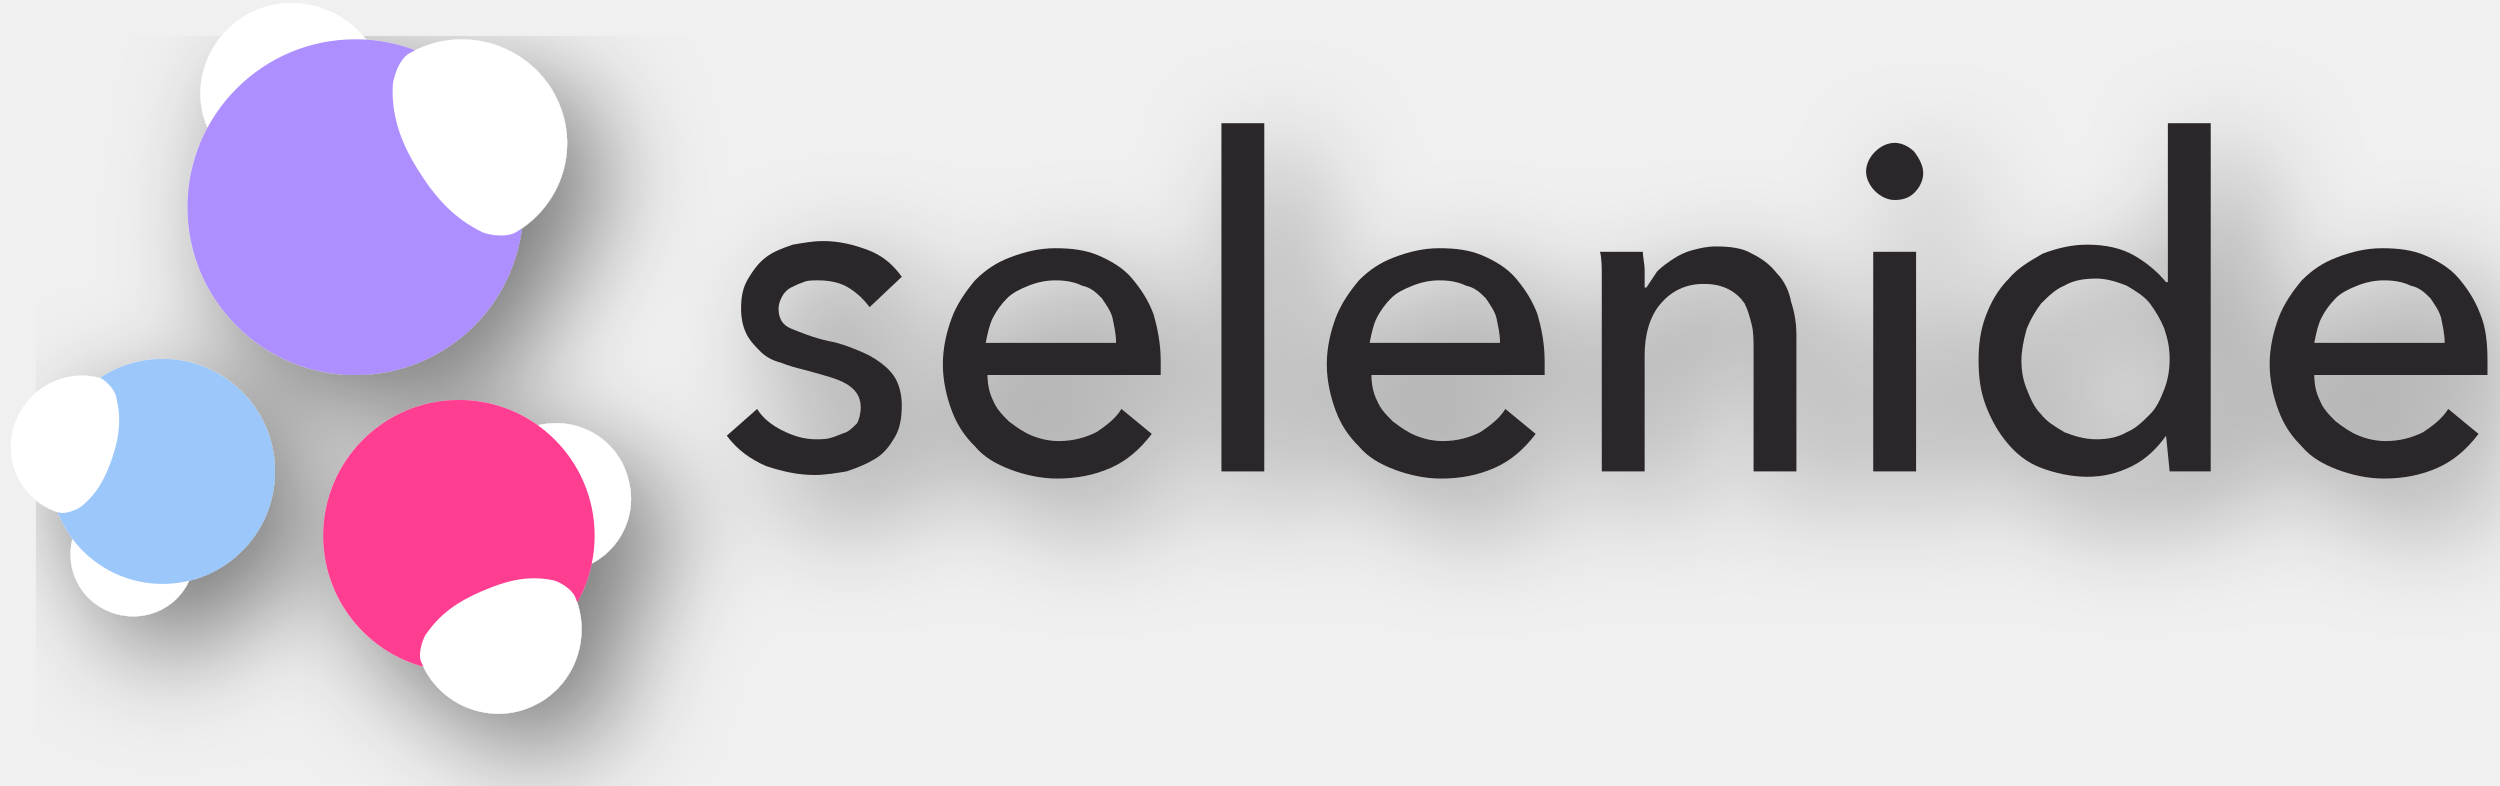
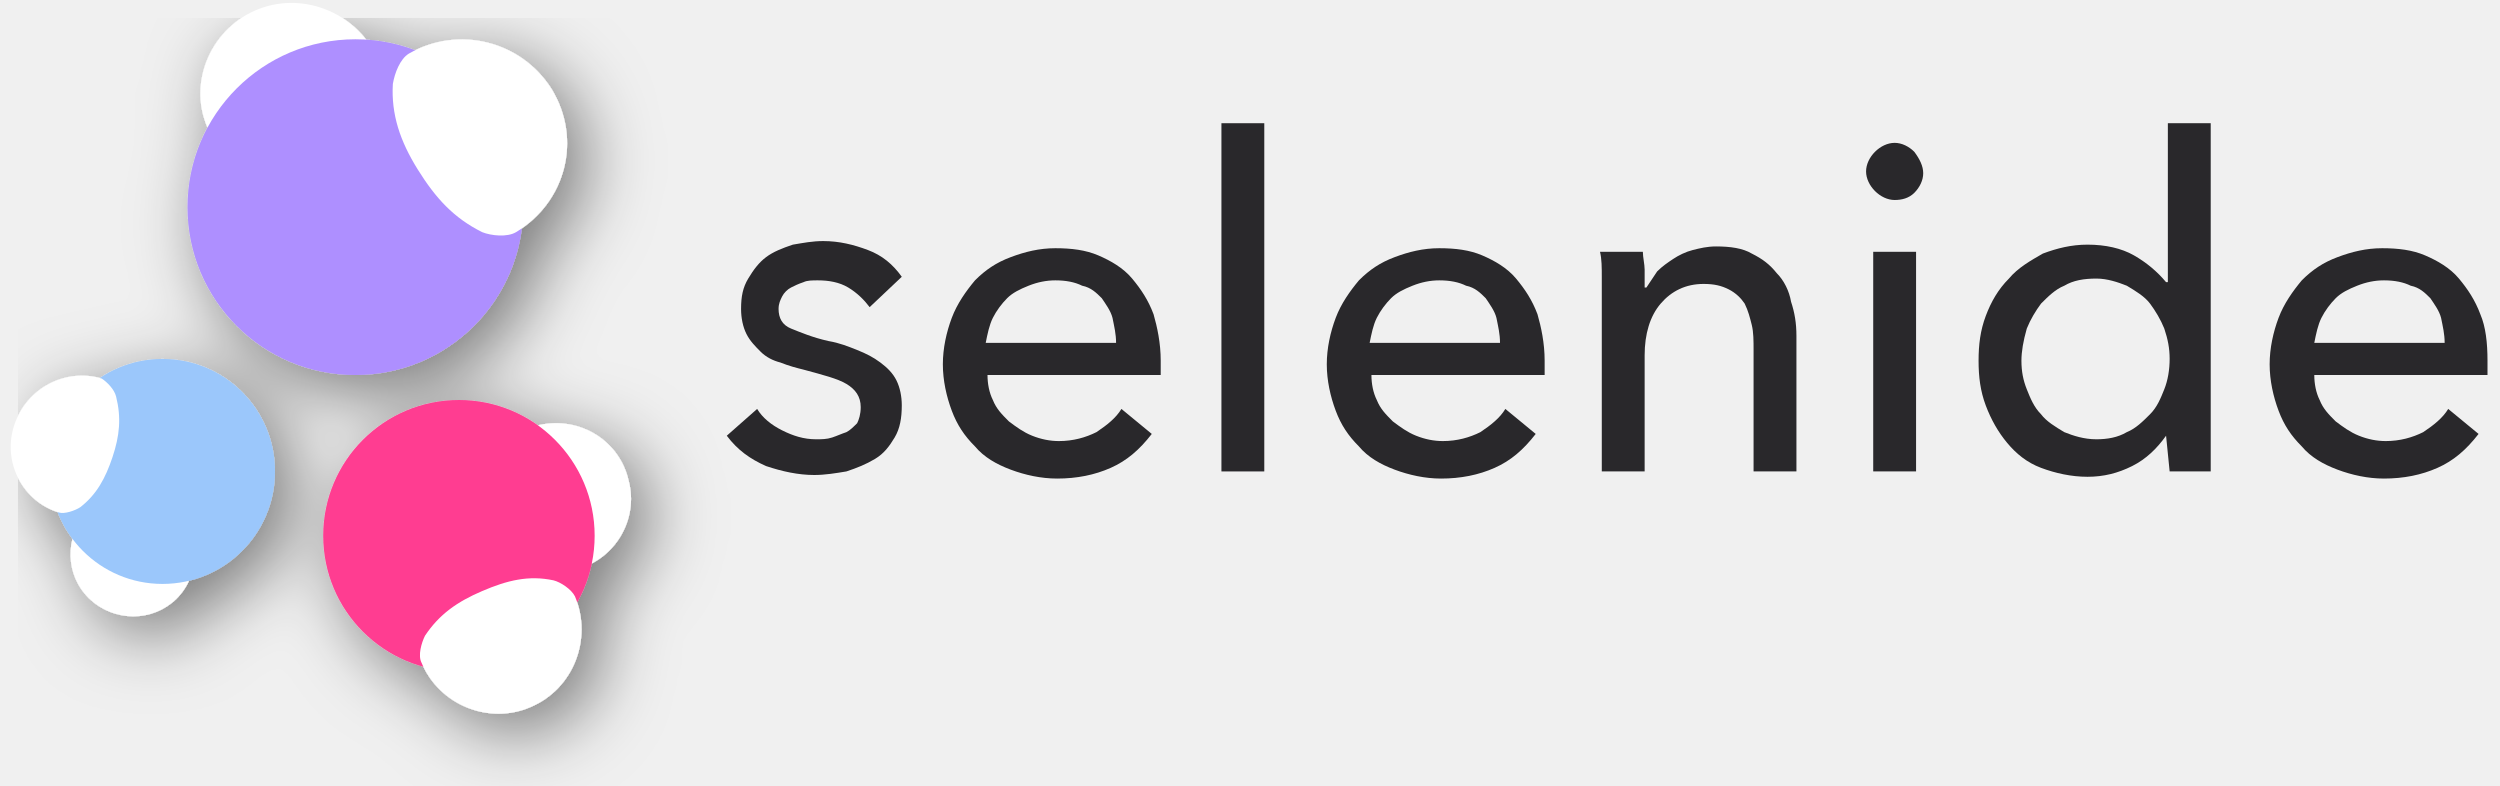
<svg xmlns="http://www.w3.org/2000/svg" version="1.1" id="Layer_1" x="0px" y="0px" viewBox="0 0 140 44" style="enable-background:new 0 0 140 40;" xml:space="preserve">
  <style type="text/css">
	.st0{fill:#FFFFFF;}
	.st1{fill:#FF3C91;}
	.st2{fill:#9BC7FB;}
	.st3{fill:#AE8FFF;}
</style>
-   <filter id="dropshadow" height="130%">
-     <feGaussianBlur in="SourceAlpha" stdDeviation="3" />
-     <feOffset dx="2" dy="2" result="offsetblur" />
+   <filter id="dropshadow" height="160%" width="150%">
+     <feGaussianBlur in="SourceAlpha" stdDeviation="2" />
+     <feOffset dx="1" dy="1" result="offsetblur" />
    <feComponentTransfer>
      <feFuncA type="linear" slope="0.5" />
    </feComponentTransfer>
    <feMerge>
      <feMergeNode />
      <feMergeNode in="SourceGraphic" />
    </feMerge>
  </filter>
+   <g>
+     <path style="fill: #29282b;" class="st0" d="M48.7,17.2c-0.3-0.4-0.7-0.8-1.2-1.1c-0.5-0.3-1.1-0.4-1.7-0.4c-0.3,0-0.6,0-0.8,0.1    c-0.3,0.1-0.5,0.2-0.7,0.3c-0.2,0.1-0.4,0.3-0.5,0.5c-0.1,0.2-0.2,0.4-0.2,0.7c0,0.5,0.2,0.9,0.7,1.1c0.5,0.2,1.2,0.5,2.1,0.7    c0.6,0.1,1.1,0.3,1.6,0.5c0.5,0.2,0.9,0.4,1.3,0.7c0.4,0.3,0.7,0.6,0.9,1c0.2,0.4,0.3,0.9,0.3,1.4c0,0.7-0.1,1.3-0.4,1.8    c-0.3,0.5-0.6,0.9-1.1,1.2c-0.5,0.3-1,0.5-1.6,0.7c-0.6,0.1-1.2,0.2-1.8,0.2c-0.9,0-1.8-0.2-2.7-0.5c-0.9-0.4-1.6-0.9-2.2-1.7    l1.7-1.5c0.3,0.5,0.8,0.9,1.4,1.2c0.6,0.3,1.2,0.5,1.9,0.5c0.3,0,0.6,0,0.9-0.1c0.3-0.1,0.5-0.2,0.8-0.3    c0.2-0.1,0.4-0.3,0.6-0.5c0.1-0.2,0.2-0.5,0.2-0.9c0-0.6-0.3-1-0.8-1.3c-0.5-0.3-1.3-0.5-2.4-0.8c-0.4-0.1-0.8-0.2-1.3-0.4    c-0.4-0.1-0.8-0.3-1.1-0.6c-0.3-0.3-0.6-0.6-0.8-1c-0.2-0.4-0.3-0.9-0.3-1.4c0-0.7,0.1-1.2,0.4-1.7c0.3-0.5,0.6-0.9,1-1.2    c0.4-0.3,0.9-0.5,1.5-0.7c0.6-0.1,1.1-0.2,1.7-0.2c0.9,0,1.7,0.2,2.5,0.5c0.8,0.3,1.4,0.8,1.9,1.5L48.7,17.2z" />
+     <path style="fill: #29282b;" class="st0" d="M65,20.2c0,0.1,0,0.3,0,0.4c0,0.1,0,0.3,0,0.4h-9.7c0,0.5,0.1,1,0.3,1.4c0.2,0.5,0.5,0.8,0.9,1.2    c0.4,0.3,0.8,0.6,1.3,0.8c0.5,0.2,1,0.3,1.5,0.3c0.8,0,1.5-0.2,2.1-0.5c0.6-0.4,1.1-0.8,1.4-1.3l1.7,1.4    c-0.7,0.9-1.4,1.5-2.3,1.9c-0.9,0.4-1.9,0.6-3,0.6c-0.9,0-1.8-0.2-2.6-0.5c-0.8-0.3-1.5-0.7-2-1.3c-0.6-0.6-1-1.2-1.3-2    c-0.3-0.8-0.5-1.7-0.5-2.6c0-0.9,0.2-1.8,0.5-2.6s0.8-1.5,1.3-2.1c0.6-0.6,1.2-1,2-1.3c0.8-0.3,1.6-0.5,2.5-0.5    c0.9,0,1.7,0.1,2.4,0.4c0.7,0.3,1.4,0.7,1.9,1.3c0.5,0.6,0.9,1.2,1.2,2C64.8,18.3,65,19.2,65,20.2z M62.5,19.2    c0-0.5-0.1-0.9-0.2-1.4c-0.1-0.4-0.4-0.8-0.6-1.1c-0.3-0.3-0.6-0.6-1.1-0.7c-0.4-0.2-0.9-0.3-1.5-0.3c-0.5,0-1,0.1-1.5,0.3    c-0.5,0.2-0.9,0.4-1.2,0.7c-0.3,0.3-0.6,0.7-0.8,1.1c-0.2,0.4-0.3,0.9-0.4,1.4H62.5z" />
+     <path style="fill: #29282b;" class="st0" d="M70.8,26.4h-2.4V6.9h2.4V26.4z" />
+     <path style="fill: #29282b;" class="st0" d="M86.5,20.2c0,0.1,0,0.3,0,0.4c0,0.1,0,0.3,0,0.4h-9.7c0,0.5,0.1,1,0.3,1.4c0.2,0.5,0.5,0.8,0.9,1.2    c0.4,0.3,0.8,0.6,1.3,0.8c0.5,0.2,1,0.3,1.5,0.3c0.8,0,1.5-0.2,2.1-0.5c0.6-0.4,1.1-0.8,1.4-1.3l1.7,1.4    c-0.7,0.9-1.4,1.5-2.3,1.9c-0.9,0.4-1.9,0.6-3,0.6c-0.9,0-1.8-0.2-2.6-0.5c-0.8-0.3-1.5-0.7-2-1.3c-0.6-0.6-1-1.2-1.3-2    c-0.3-0.8-0.5-1.7-0.5-2.6c0-0.9,0.2-1.8,0.5-2.6c0.3-0.8,0.8-1.5,1.3-2.1c0.6-0.6,1.2-1,2-1.3c0.8-0.3,1.6-0.5,2.5-0.5    c0.9,0,1.7,0.1,2.4,0.4c0.7,0.3,1.4,0.7,1.9,1.3c0.5,0.6,0.9,1.2,1.2,2C86.3,18.3,86.5,19.2,86.5,20.2z M84,19.2    c0-0.5-0.1-0.9-0.2-1.4c-0.1-0.4-0.4-0.8-0.6-1.1c-0.3-0.3-0.6-0.6-1.1-0.7c-0.4-0.2-0.9-0.3-1.5-0.3c-0.5,0-1,0.1-1.5,0.3    c-0.5,0.2-0.9,0.4-1.2,0.7c-0.3,0.3-0.6,0.7-0.8,1.1c-0.2,0.4-0.3,0.9-0.4,1.4H84z" />
+     <path style="fill: #29282b;" class="st0" d="M92,14.1c0,0.3,0.1,0.7,0.1,1c0,0.4,0,0.7,0,1h0.1c0.2-0.3,0.4-0.6,0.6-0.9c0.3-0.3,0.6-0.5,0.9-0.7    c0.3-0.2,0.7-0.4,1.1-0.5c0.4-0.1,0.8-0.2,1.3-0.2c0.8,0,1.5,0.1,2,0.4c0.6,0.3,1,0.6,1.4,1.1c0.4,0.4,0.7,1,0.8,1.6    c0.2,0.6,0.3,1.2,0.3,1.9v7.6h-2.4v-6.8c0-0.5,0-1-0.1-1.4c-0.1-0.4-0.2-0.8-0.4-1.2c-0.2-0.3-0.5-0.6-0.9-0.8    c-0.4-0.2-0.8-0.3-1.4-0.3c-1,0-1.8,0.4-2.4,1.1c-0.6,0.7-0.9,1.7-0.9,2.9v6.5h-2.4v-9.6c0-0.3,0-0.7,0-1.3c0-0.5,0-1-0.1-1.4    H92z" />
+     <path style="fill: #29282b;" class="st0" d="M107.7,9.7c0,0.4-0.2,0.8-0.5,1.1c-0.3,0.3-0.7,0.4-1.1,0.4c-0.4,0-0.8-0.2-1.1-0.5    c-0.3-0.3-0.5-0.7-0.5-1.1c0-0.4,0.2-0.8,0.5-1.1c0.3-0.3,0.7-0.5,1.1-0.5c0.4,0,0.8,0.2,1.1,0.5C107.5,8.9,107.7,9.3,107.7,9.7    z M107.3,26.4h-2.4V14.1h2.4V26.4z" />
+     <path style="fill: #29282b;" class="st0" d="M121.3,24.4c-0.5,0.7-1.1,1.3-1.9,1.7c-0.8,0.4-1.6,0.6-2.5,0.6c-0.9,0-1.8-0.2-2.6-0.5    c-0.8-0.3-1.4-0.8-1.9-1.4c-0.5-0.6-0.9-1.3-1.2-2.1c-0.3-0.8-0.4-1.6-0.4-2.5c0-0.9,0.1-1.7,0.4-2.5c0.3-0.8,0.7-1.5,1.3-2.1    c0.5-0.6,1.2-1,1.9-1.4c0.8-0.3,1.6-0.5,2.5-0.5c1,0,1.9,0.2,2.6,0.6c0.7,0.4,1.3,0.9,1.8,1.5h0.1V6.9h2.4v19.5h-2.3L121.3,24.4    L121.3,24.4z M113.2,20.2c0,0.6,0.1,1.1,0.3,1.6c0.2,0.5,0.4,1,0.8,1.4c0.3,0.4,0.8,0.7,1.3,1c0.5,0.2,1.1,0.4,1.8,0.4    c0.6,0,1.2-0.1,1.7-0.4c0.5-0.2,0.9-0.6,1.3-1s0.6-0.9,0.8-1.4c0.2-0.5,0.3-1.1,0.3-1.7c0-0.6-0.1-1.1-0.3-1.7    c-0.2-0.5-0.5-1-0.8-1.4s-0.8-0.7-1.3-1c-0.5-0.2-1.1-0.4-1.7-0.4c-0.7,0-1.3,0.1-1.8,0.4c-0.5,0.2-0.9,0.6-1.3,1    c-0.3,0.4-0.6,0.9-0.8,1.4C113.3,19.1,113.2,19.7,113.2,20.2z" />
+     <path style="fill: #29282b;" class="st0" d="M139.3,20.2c0,0.1,0,0.3,0,0.4c0,0.1,0,0.3,0,0.4h-9.7c0,0.5,0.1,1,0.3,1.4c0.2,0.5,0.5,0.8,0.9,1.2    c0.4,0.3,0.8,0.6,1.3,0.8c0.5,0.2,1,0.3,1.5,0.3c0.8,0,1.5-0.2,2.1-0.5c0.6-0.4,1.1-0.8,1.4-1.3l1.7,1.4    c-0.7,0.9-1.4,1.5-2.3,1.9c-0.9,0.4-1.9,0.6-3,0.6c-0.9,0-1.8-0.2-2.6-0.5c-0.8-0.3-1.5-0.7-2-1.3c-0.6-0.6-1-1.2-1.3-2    c-0.3-0.8-0.5-1.7-0.5-2.6c0-0.9,0.2-1.8,0.5-2.6c0.3-0.8,0.8-1.5,1.3-2.1c0.6-0.6,1.2-1,2-1.3c0.8-0.3,1.6-0.5,2.5-0.5    c0.9,0,1.7,0.1,2.4,0.4c0.7,0.3,1.4,0.7,1.9,1.3c0.5,0.6,0.9,1.2,1.2,2C139.2,18.3,139.3,19.2,139.3,20.2z M136.9,19.2    c0-0.5-0.1-0.9-0.2-1.4c-0.1-0.4-0.4-0.8-0.6-1.1c-0.3-0.3-0.6-0.6-1.1-0.7c-0.4-0.2-0.9-0.3-1.5-0.3c-0.5,0-1,0.1-1.5,0.3    c-0.5,0.2-0.9,0.4-1.2,0.7c-0.3,0.3-0.6,0.7-0.8,1.1c-0.2,0.4-0.3,0.9-0.4,1.4H136.9z" />
+   </g>
  <g style="filter:url(#dropshadow)">
-     <g>
-       <g>
-         <g>
-           <path style="fill: #29282b;" class="st0" d="M48.7,17.2c-0.3-0.4-0.7-0.8-1.2-1.1c-0.5-0.3-1.1-0.4-1.7-0.4c-0.3,0-0.6,0-0.8,0.1      c-0.3,0.1-0.5,0.2-0.7,0.3c-0.2,0.1-0.4,0.3-0.5,0.5c-0.1,0.2-0.2,0.4-0.2,0.7c0,0.5,0.2,0.9,0.7,1.1c0.5,0.2,1.2,0.5,2.1,0.7      c0.6,0.1,1.1,0.3,1.6,0.5c0.5,0.2,0.9,0.4,1.3,0.7c0.4,0.3,0.7,0.6,0.9,1c0.2,0.4,0.3,0.9,0.3,1.4c0,0.7-0.1,1.3-0.4,1.8      c-0.3,0.5-0.6,0.9-1.1,1.2c-0.5,0.3-1,0.5-1.6,0.7c-0.6,0.1-1.2,0.2-1.8,0.2c-0.9,0-1.8-0.2-2.7-0.5c-0.9-0.4-1.6-0.9-2.2-1.7      l1.7-1.5c0.3,0.5,0.8,0.9,1.4,1.2c0.6,0.3,1.2,0.5,1.9,0.5c0.3,0,0.6,0,0.9-0.1c0.3-0.1,0.5-0.2,0.8-0.3      c0.2-0.1,0.4-0.3,0.6-0.5c0.1-0.2,0.2-0.5,0.2-0.9c0-0.6-0.3-1-0.8-1.3c-0.5-0.3-1.3-0.5-2.4-0.8c-0.4-0.1-0.8-0.2-1.3-0.4      c-0.4-0.1-0.8-0.3-1.1-0.6c-0.3-0.3-0.6-0.6-0.8-1c-0.2-0.4-0.3-0.9-0.3-1.4c0-0.7,0.1-1.2,0.4-1.7c0.3-0.5,0.6-0.9,1-1.2      c0.4-0.3,0.9-0.5,1.5-0.7c0.6-0.1,1.1-0.2,1.7-0.2c0.9,0,1.7,0.2,2.5,0.5c0.8,0.3,1.4,0.8,1.9,1.5L48.7,17.2z" />
-           <path style="fill: #29282b;" class="st0" d="M65,20.2c0,0.1,0,0.3,0,0.4c0,0.1,0,0.3,0,0.4h-9.7c0,0.5,0.1,1,0.3,1.4c0.2,0.5,0.5,0.8,0.9,1.2      c0.4,0.3,0.8,0.6,1.3,0.8c0.5,0.2,1,0.3,1.5,0.3c0.8,0,1.5-0.2,2.1-0.5c0.6-0.4,1.1-0.8,1.4-1.3l1.7,1.4      c-0.7,0.9-1.4,1.5-2.3,1.9c-0.9,0.4-1.9,0.6-3,0.6c-0.9,0-1.8-0.2-2.6-0.5c-0.8-0.3-1.5-0.7-2-1.3c-0.6-0.6-1-1.2-1.3-2      c-0.3-0.8-0.5-1.7-0.5-2.6c0-0.9,0.2-1.8,0.5-2.6s0.8-1.5,1.3-2.1c0.6-0.6,1.2-1,2-1.3c0.8-0.3,1.6-0.5,2.5-0.5      c0.9,0,1.7,0.1,2.4,0.4c0.7,0.3,1.4,0.7,1.9,1.3c0.5,0.6,0.9,1.2,1.2,2C64.8,18.3,65,19.2,65,20.2z M62.5,19.2      c0-0.5-0.1-0.9-0.2-1.4c-0.1-0.4-0.4-0.8-0.6-1.1c-0.3-0.3-0.6-0.6-1.1-0.7c-0.4-0.2-0.9-0.3-1.5-0.3c-0.5,0-1,0.1-1.5,0.3      c-0.5,0.2-0.9,0.4-1.2,0.7c-0.3,0.3-0.6,0.7-0.8,1.1c-0.2,0.4-0.3,0.9-0.4,1.4H62.5z" />
-           <path style="fill: #29282b;" class="st0" d="M70.8,26.4h-2.4V6.9h2.4V26.4z" />
-           <path style="fill: #29282b;" class="st0" d="M86.5,20.2c0,0.1,0,0.3,0,0.4c0,0.1,0,0.3,0,0.4h-9.7c0,0.5,0.1,1,0.3,1.4c0.2,0.5,0.5,0.8,0.9,1.2      c0.4,0.3,0.8,0.6,1.3,0.8c0.5,0.2,1,0.3,1.5,0.3c0.8,0,1.5-0.2,2.1-0.5c0.6-0.4,1.1-0.8,1.4-1.3l1.7,1.4      c-0.7,0.9-1.4,1.5-2.3,1.9c-0.9,0.4-1.9,0.6-3,0.6c-0.9,0-1.8-0.2-2.6-0.5c-0.8-0.3-1.5-0.7-2-1.3c-0.6-0.6-1-1.2-1.3-2      c-0.3-0.8-0.5-1.7-0.5-2.6c0-0.9,0.2-1.8,0.5-2.6c0.3-0.8,0.8-1.5,1.3-2.1c0.6-0.6,1.2-1,2-1.3c0.8-0.3,1.6-0.5,2.5-0.5      c0.9,0,1.7,0.1,2.4,0.4c0.7,0.3,1.4,0.7,1.9,1.3c0.5,0.6,0.9,1.2,1.2,2C86.3,18.3,86.5,19.2,86.5,20.2z M84,19.2      c0-0.5-0.1-0.9-0.2-1.4c-0.1-0.4-0.4-0.8-0.6-1.1c-0.3-0.3-0.6-0.6-1.1-0.7c-0.4-0.2-0.9-0.3-1.5-0.3c-0.5,0-1,0.1-1.5,0.3      c-0.5,0.2-0.9,0.4-1.2,0.7c-0.3,0.3-0.6,0.7-0.8,1.1c-0.2,0.4-0.3,0.9-0.4,1.4H84z" />
-           <path style="fill: #29282b;" class="st0" d="M92,14.1c0,0.3,0.1,0.7,0.1,1c0,0.4,0,0.7,0,1h0.1c0.2-0.3,0.4-0.6,0.6-0.9c0.3-0.3,0.6-0.5,0.9-0.7      c0.3-0.2,0.7-0.4,1.1-0.5c0.4-0.1,0.8-0.2,1.3-0.2c0.8,0,1.5,0.1,2,0.4c0.6,0.3,1,0.6,1.4,1.1c0.4,0.4,0.7,1,0.8,1.6      c0.2,0.6,0.3,1.2,0.3,1.9v7.6h-2.4v-6.8c0-0.5,0-1-0.1-1.4c-0.1-0.4-0.2-0.8-0.4-1.2c-0.2-0.3-0.5-0.6-0.9-0.8      c-0.4-0.2-0.8-0.3-1.4-0.3c-1,0-1.8,0.4-2.4,1.1c-0.6,0.7-0.9,1.7-0.9,2.9v6.5h-2.4v-9.6c0-0.3,0-0.7,0-1.3c0-0.5,0-1-0.1-1.4      H92z" />
-           <path style="fill: #29282b;" class="st0" d="M107.7,9.7c0,0.4-0.2,0.8-0.5,1.1c-0.3,0.3-0.7,0.4-1.1,0.4c-0.4,0-0.8-0.2-1.1-0.5      c-0.3-0.3-0.5-0.7-0.5-1.1c0-0.4,0.2-0.8,0.5-1.1c0.3-0.3,0.7-0.5,1.1-0.5c0.4,0,0.8,0.2,1.1,0.5C107.5,8.9,107.7,9.3,107.7,9.7      z M107.3,26.4h-2.4V14.1h2.4V26.4z" />
-           <path style="fill: #29282b;" class="st0" d="M121.3,24.4c-0.5,0.7-1.1,1.3-1.9,1.7c-0.8,0.4-1.6,0.6-2.5,0.6c-0.9,0-1.8-0.2-2.6-0.5      c-0.8-0.3-1.4-0.8-1.9-1.4c-0.5-0.6-0.9-1.3-1.2-2.1c-0.3-0.8-0.4-1.6-0.4-2.5c0-0.9,0.1-1.7,0.4-2.5c0.3-0.8,0.7-1.5,1.3-2.1      c0.5-0.6,1.2-1,1.9-1.4c0.8-0.3,1.6-0.5,2.5-0.5c1,0,1.9,0.2,2.6,0.6c0.7,0.4,1.3,0.9,1.8,1.5h0.1V6.9h2.4v19.5h-2.3L121.3,24.4      L121.3,24.4z M113.2,20.2c0,0.6,0.1,1.1,0.3,1.6c0.2,0.5,0.4,1,0.8,1.4c0.3,0.4,0.8,0.7,1.3,1c0.5,0.2,1.1,0.4,1.8,0.4      c0.6,0,1.2-0.1,1.7-0.4c0.5-0.2,0.9-0.6,1.3-1s0.6-0.9,0.8-1.4c0.2-0.5,0.3-1.1,0.3-1.7c0-0.6-0.1-1.1-0.3-1.7      c-0.2-0.5-0.5-1-0.8-1.4s-0.8-0.7-1.3-1c-0.5-0.2-1.1-0.4-1.7-0.4c-0.7,0-1.3,0.1-1.8,0.4c-0.5,0.2-0.9,0.6-1.3,1      c-0.3,0.4-0.6,0.9-0.8,1.4C113.3,19.1,113.2,19.7,113.2,20.2z" />
-           <path style="fill: #29282b;" class="st0" d="M139.3,20.2c0,0.1,0,0.3,0,0.4c0,0.1,0,0.3,0,0.4h-9.7c0,0.5,0.1,1,0.3,1.4c0.2,0.5,0.5,0.8,0.9,1.2      c0.4,0.3,0.8,0.6,1.3,0.8c0.5,0.2,1,0.3,1.5,0.3c0.8,0,1.5-0.2,2.1-0.5c0.6-0.4,1.1-0.8,1.4-1.3l1.7,1.4      c-0.7,0.9-1.4,1.5-2.3,1.9c-0.9,0.4-1.9,0.6-3,0.6c-0.9,0-1.8-0.2-2.6-0.5c-0.8-0.3-1.5-0.7-2-1.3c-0.6-0.6-1-1.2-1.3-2      c-0.3-0.8-0.5-1.7-0.5-2.6c0-0.9,0.2-1.8,0.5-2.6c0.3-0.8,0.8-1.5,1.3-2.1c0.6-0.6,1.2-1,2-1.3c0.8-0.3,1.6-0.5,2.5-0.5      c0.9,0,1.7,0.1,2.4,0.4c0.7,0.3,1.4,0.7,1.9,1.3c0.5,0.6,0.9,1.2,1.2,2C139.2,18.3,139.3,19.2,139.3,20.2z M136.9,19.2      c0-0.5-0.1-0.9-0.2-1.4c-0.1-0.4-0.4-0.8-0.6-1.1c-0.3-0.3-0.6-0.6-1.1-0.7c-0.4-0.2-0.9-0.3-1.5-0.3c-0.5,0-1,0.1-1.5,0.3      c-0.5,0.2-0.9,0.4-1.2,0.7c-0.3,0.3-0.6,0.7-0.8,1.1c-0.2,0.4-0.3,0.9-0.4,1.4H136.9z" />
-         </g>
-       </g>
-     </g>
-     <g>
-       <g>
-         <g>
-           <path class="st0" d="M35.2,26.9c-0.5-2.2-2.7-3.6-5-3.1c0,0,0,0,0,0c-0.4,0.1-0.8,0.6-0.9,0.9c-0.4,1.2-0.4,2.3-0.1,3.6      c0.3,1.3,0.8,2.3,1.7,3.2c0.3,0.3,0.9,0.5,1.3,0.4c0,0,0,0,0,0C34.4,31.4,35.8,29.1,35.2,26.9z" />
-           <circle class="st1" cx="25.7" cy="30" r="7.6" />
-           <path class="st0" d="M29.7,39.6c2.4-1,3.5-3.8,2.5-6.2c0,0,0,0,0,0c-0.2-0.4-0.8-0.8-1.2-0.9c-1.4-0.3-2.6,0-4,0.6      c-1.4,0.6-2.4,1.3-3.2,2.5c-0.2,0.4-0.4,1.1-0.2,1.5c0,0,0,0,0,0C24.6,39.5,27.4,40.6,29.7,39.6z" />
-         </g>
-         <g>
-           <path class="st0" d="M5.8,34.1c1.7,0.9,3.8,0.3,4.7-1.4c0,0,0,0,0,0c0.2-0.3,0.1-0.8-0.1-1.1c-0.5-0.9-1.2-1.5-2.2-2      s-1.9-0.8-2.9-0.7c-0.3,0-0.8,0.3-1,0.6c0,0,0,0,0,0C3.5,31.2,4.1,33.2,5.8,34.1z" />
-           <circle class="st2" cx="9.1" cy="26.4" r="6.3" />
-           <path class="st0" d="M0.8,23.8c-0.7,2.1,0.5,4.3,2.5,4.9c0,0,0,0,0,0c0.3,0.1,0.9-0.1,1.2-0.3c0.9-0.7,1.4-1.6,1.8-2.8      s0.5-2.2,0.2-3.4c-0.1-0.4-0.5-0.8-0.8-1c0,0,0,0,0,0C3.7,20.6,1.5,21.7,0.8,23.8z" />
-         </g>
-         <g>
-           <path class="st0" d="M14.5,0.5c-2.6,1-4,4-2.9,6.6c0,0,0,0,0,0c0.2,0.4,0.8,0.9,1.3,1c1.5,0.3,2.8,0.1,4.4-0.5s2.7-1.3,3.6-2.6      c0.3-0.4,0.5-1.2,0.3-1.6c0,0,0,0,0,0C20.1,0.8,17.1-0.5,14.5,0.5z" />
-           <circle class="st3" cx="19.9" cy="11.6" r="9.4" />
-           <path class="st0" d="M30.9,5c-1.7-2.7-5.2-3.6-8-2c0,0,0,0,0,0c-0.5,0.3-0.8,1.1-0.9,1.7c-0.1,1.7,0.4,3.2,1.4,4.8      c1,1.6,2,2.7,3.6,3.5c0.5,0.2,1.4,0.3,1.9,0c0,0,0,0,0,0C31.7,11.3,32.6,7.8,30.9,5z" />
-         </g>
-       </g>
-     </g>
+     <path class="st0" d="M35.2,26.9c-0.5-2.2-2.7-3.6-5-3.1c0,0,0,0,0,0c-0.4,0.1-0.8,0.6-0.9,0.9c-0.4,1.2-0.4,2.3-0.1,3.6    c0.3,1.3,0.8,2.3,1.7,3.2c0.3,0.3,0.9,0.5,1.3,0.4c0,0,0,0,0,0C34.4,31.4,35.8,29.1,35.2,26.9z" />
+     <circle class="st1" cx="25.7" cy="30" r="7.6" />
+     <path class="st0" d="M29.7,39.6c2.4-1,3.5-3.8,2.5-6.2c0,0,0,0,0,0c-0.2-0.4-0.8-0.8-1.2-0.9c-1.4-0.3-2.6,0-4,0.6    c-1.4,0.6-2.4,1.3-3.2,2.5c-0.2,0.4-0.4,1.1-0.2,1.5c0,0,0,0,0,0C24.6,39.5,27.4,40.6,29.7,39.6z" />
+     <path class="st0" d="M5.8,34.1c1.7,0.9,3.8,0.3,4.7-1.4c0,0,0,0,0,0c0.2-0.3,0.1-0.8-0.1-1.1c-0.5-0.9-1.2-1.5-2.2-2    s-1.9-0.8-2.9-0.7c-0.3,0-0.8,0.3-1,0.6c0,0,0,0,0,0C3.5,31.2,4.1,33.2,5.8,34.1z" />
+     <circle class="st2" cx="9.1" cy="26.4" r="6.3" />
+     <path class="st0" d="M0.8,23.8c-0.7,2.1,0.5,4.3,2.5,4.9c0,0,0,0,0,0c0.3,0.1,0.9-0.1,1.2-0.3c0.9-0.7,1.4-1.6,1.8-2.8    s0.5-2.2,0.2-3.4c-0.1-0.4-0.5-0.8-0.8-1c0,0,0,0,0,0C3.7,20.6,1.5,21.7,0.8,23.8z" />
+     <path class="st0" d="M14.5,0.5c-2.6,1-4,4-2.9,6.6c0,0,0,0,0,0c0.2,0.4,0.8,0.9,1.3,1c1.5,0.3,2.8,0.1,4.4-0.5s2.7-1.3,3.6-2.6    c0.3-0.4,0.5-1.2,0.3-1.6c0,0,0,0,0,0C20.1,0.8,17.1-0.5,14.5,0.5z" />
+     <circle class="st3" cx="19.9" cy="11.6" r="9.4" />
+     <path class="st0" d="M30.9,5c-1.7-2.7-5.2-3.6-8-2c0,0,0,0,0,0c-0.5,0.3-0.8,1.1-0.9,1.7c-0.1,1.7,0.4,3.2,1.4,4.8    c1,1.6,2,2.7,3.6,3.5c0.5,0.2,1.4,0.3,1.9,0c0,0,0,0,0,0C31.7,11.3,32.6,7.8,30.9,5z" />
  </g>
</svg>
